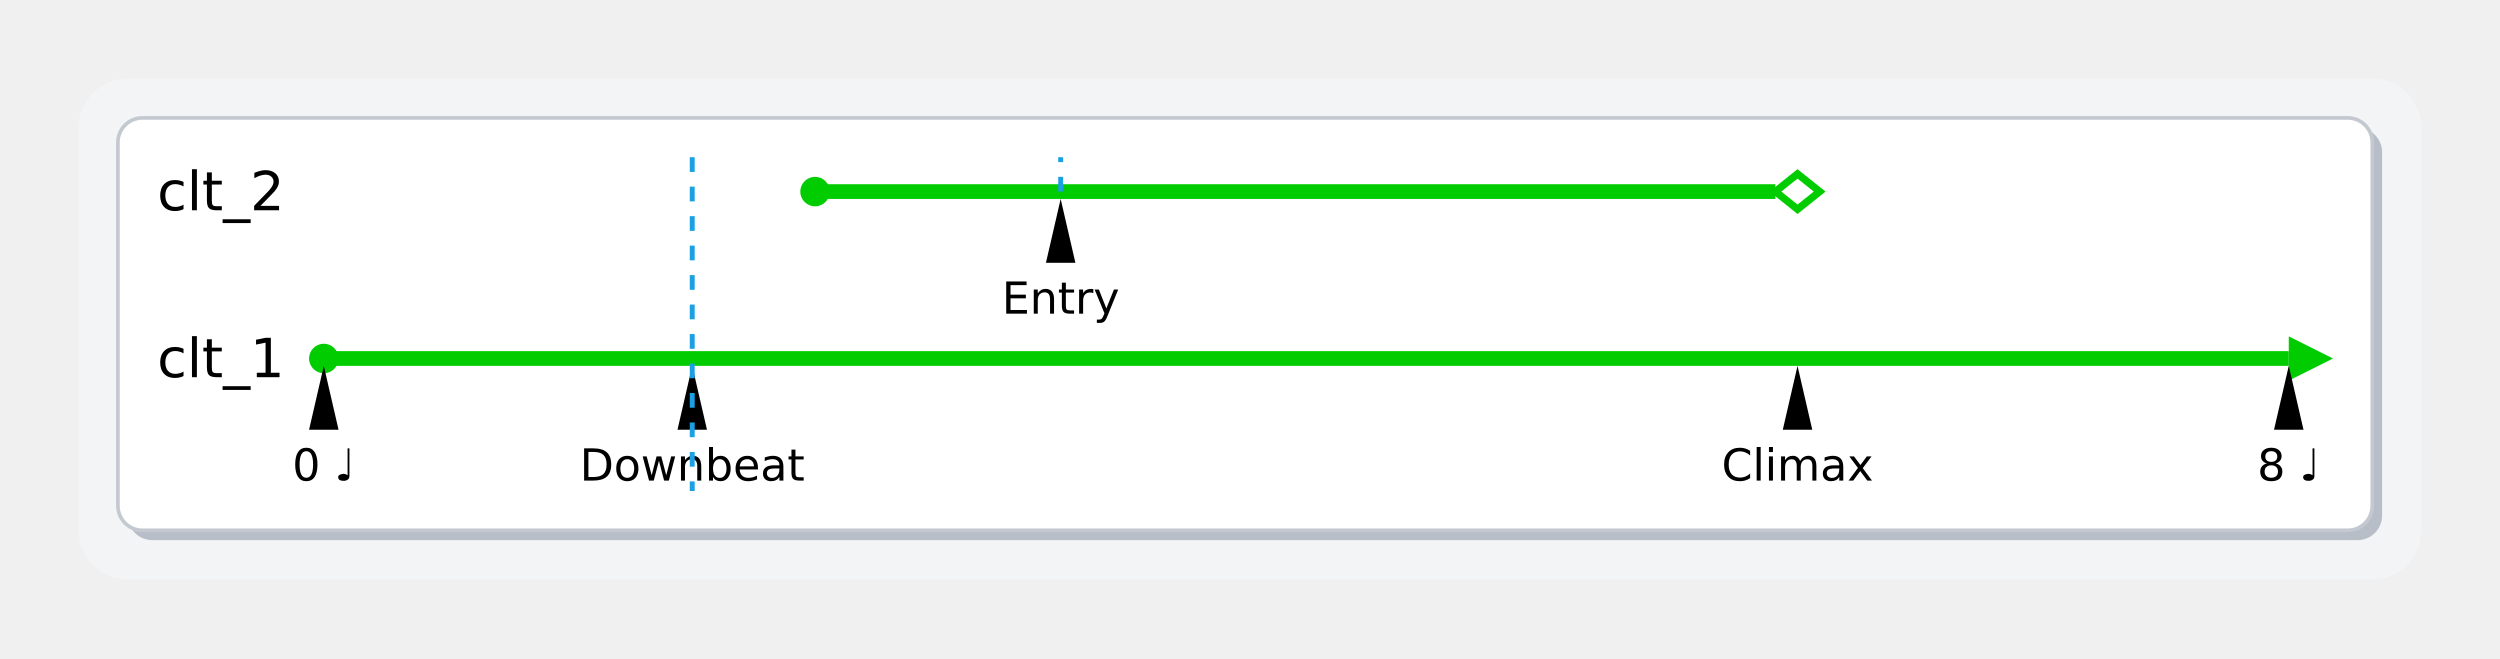
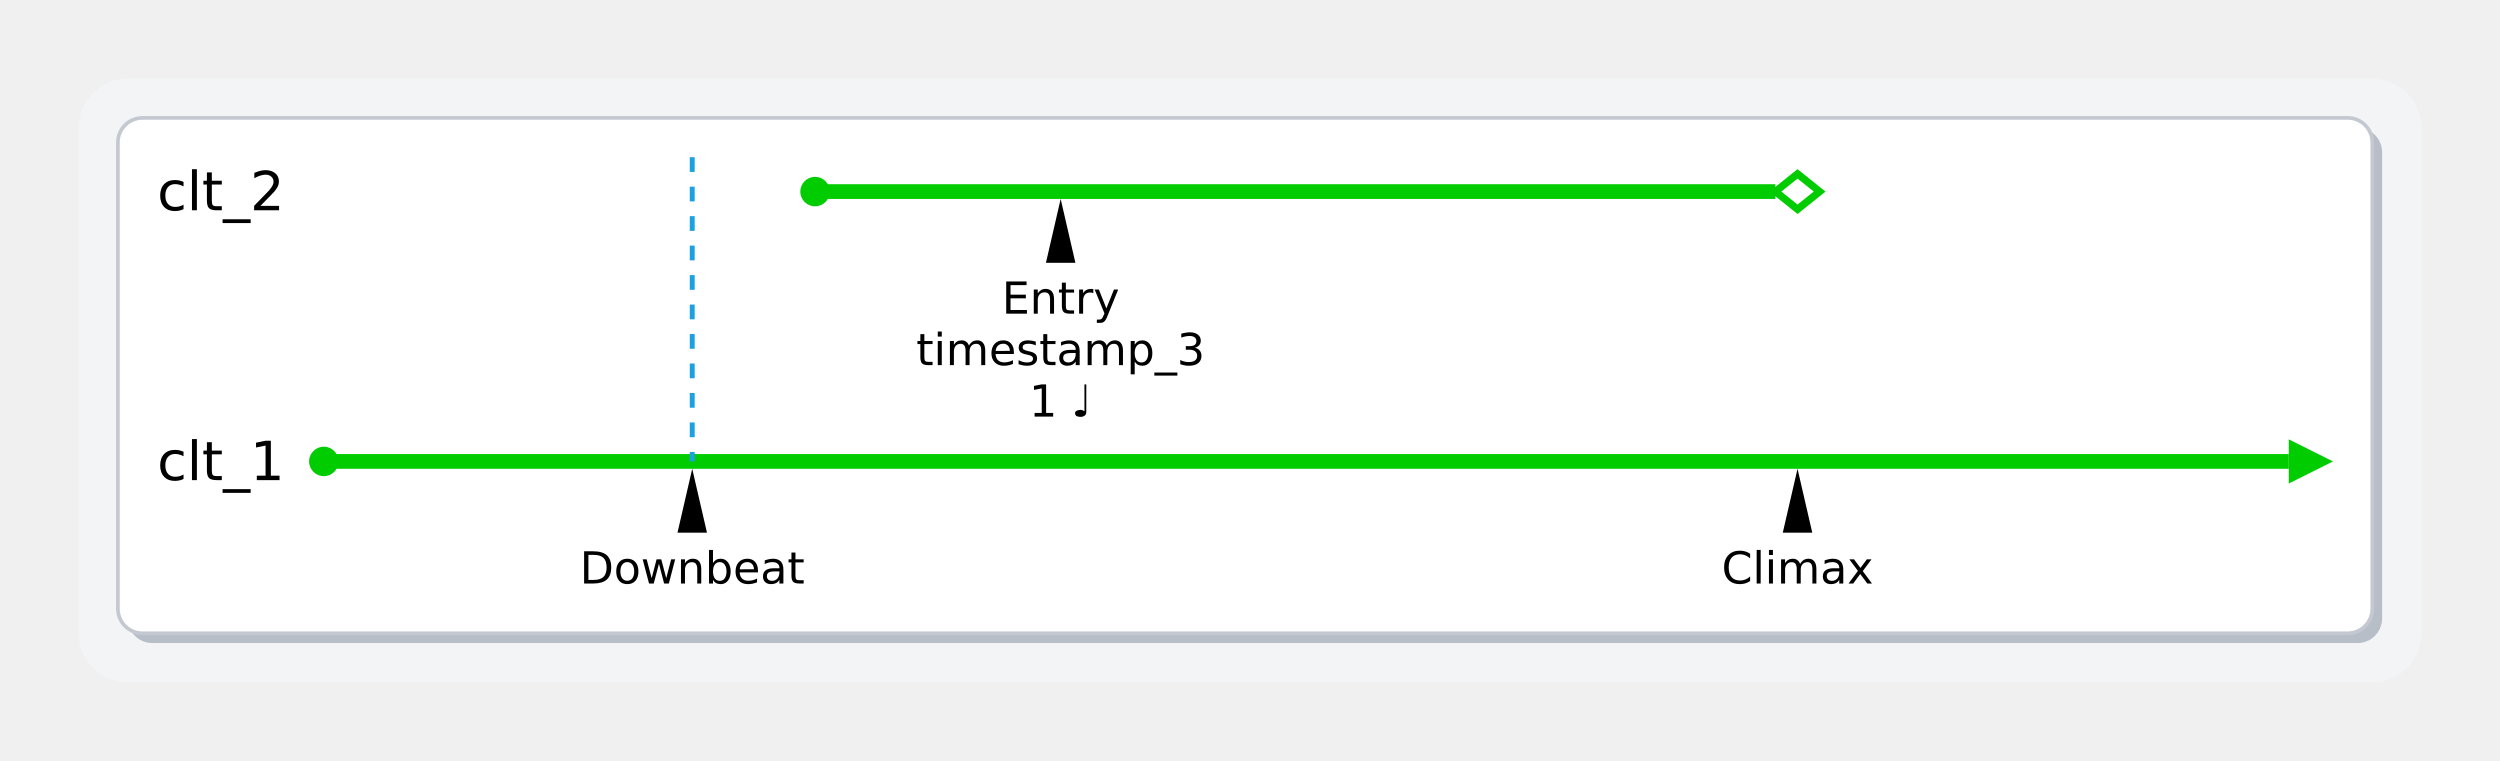
- <svg xmlns="http://www.w3.org/2000/svg" width="508.916" height="133.953" viewBox="0 0 508.916 133.953" font-family="DejaVu Sans" text-rendering="geometricPrecision" style="font-kerning:none;font-variant-ligatures:none">
+ <svg xmlns="http://www.w3.org/2000/svg" width="508.916" height="154.906" viewBox="0 0 508.916 154.906" font-family="DejaVu Sans" text-rendering="geometricPrecision" style="font-kerning:none;font-variant-ligatures:none">
  <g transform="translate(16 16)">
-     <rect x="0" y="0" width="476.916" height="101.953" rx="10" fill="#F3F4F6" />
-     <rect data-id="clt_1" data-part="card" x="10" y="10" width="458.916" height="83.953" rx="5" fill="#B8BEC8" />
-     <rect data-id="clt_1" data-part="card" x="8" y="8" width="458.916" height="83.953" rx="5" fill="#FFFFFF" stroke="#C4C9D1" stroke-width="0.75" />
-     <line data-id="clt_1" x1="49.916" y1="56.977" x2="449.916" y2="56.977" stroke="#00CC00" stroke-width="3" />
-     <circle data-id="clt_1" cx="49.916" cy="56.977" r="3" fill="#00CC00" />
-     <polygon data-id="clt_1" points="458.916,56.977 449.916,52.477 449.916,61.477" fill="#00CC00" />
+     <rect x="0" y="0" width="476.916" height="122.906" rx="10" fill="#F3F4F6" />
+     <rect data-id="clt_1" data-part="card" x="10" y="10" width="458.916" height="104.906" rx="5" fill="#B8BEC8" />
+     <rect data-id="clt_1" data-part="card" x="8" y="8" width="458.916" height="104.906" rx="5" fill="#FFFFFF" stroke="#C4C9D1" stroke-width="0.75" />
+     <line data-id="clt_1" x1="49.916" y1="77.93" x2="449.916" y2="77.93" stroke="#00CC00" stroke-width="3" />
+     <circle data-id="clt_1" cx="49.916" cy="77.93" r="3" fill="#00CC00" />
+     <polygon data-id="clt_1" points="458.916,77.93 449.916,73.43 449.916,82.43" fill="#00CC00" />
    <line data-id="clt_2" x1="149.916" y1="23" x2="345.416" y2="23" stroke="#00CC00" stroke-width="3" />
    <circle data-id="clt_2" cx="149.916" cy="23" r="3" fill="#00CC00" />
    <polygon data-id="clt_2" points="345.416,23 349.916,19.4 354.416,23 349.916,26.6" fill="none" stroke="#00CC00" stroke-width="1.5" />
-     <polygon data-id="clt_1" data-part="start" points="49.916,58.477 46.916,71.477 52.916,71.477" fill="#000000" />
-     <polygon data-id="clt_1" data-part="end" points="449.916,58.477 446.916,71.477 452.916,71.477" fill="#000000" />
-     <polygon data-id="timestamp_1" points="124.915,58.477 121.915,71.477 127.915,71.477" fill="#000000" />
-     <polygon data-id="timestamp_2" points="349.916,58.477 346.916,71.477 352.916,71.477" fill="#000000" />
+     <polygon data-id="timestamp_1" points="124.915,79.43 121.915,92.43 127.915,92.43" fill="#000000" />
+     <polygon data-id="timestamp_2" points="349.916,79.43 346.916,92.43 352.916,92.43" fill="#000000" />
    <polygon data-id="timestamp_3" points="199.916,24.5 196.916,37.5 202.916,37.5" fill="#000000" />
    <text data-id="clt_2" data-part="name" x="16" y="26.808" text-anchor="start" font-size="11" fill="#000000">clt_2</text>
-     <text data-id="clt_1" data-part="name" x="16" y="60.785" text-anchor="start" font-size="11" fill="#000000">clt_1</text>
-     <text data-id="clt_1" data-part="start label" x="49.916" y="81.831" text-anchor="middle" font-size="9" fill="#000000">0 ♩</text>
-     <text data-id="clt_1" data-part="end label" x="449.916" y="81.831" text-anchor="middle" font-size="9" fill="#000000">8 ♩</text>
-     <text data-id="timestamp_1" data-part="label" x="124.915" y="81.831" text-anchor="middle" font-size="9" fill="#000000">Downbeat</text>
-     <text data-id="timestamp_2" data-part="label" x="349.916" y="81.831" text-anchor="middle" font-size="9" fill="#000000">Climax</text>
-     <text data-id="timestamp_3" data-part="label" x="199.916" y="47.854" text-anchor="middle" font-size="9" fill="#000000">Entry</text>
-     <line data-id="timestamp_1" data-part="line" x1="124.915" y1="16" x2="124.915" y2="83.953" stroke="#1BA1E2" stroke-width="1" stroke-dasharray="3 3" />
-     <line data-id="timestamp_3" data-part="line" x1="199.916" y1="23" x2="199.916" y2="16" stroke="#1BA1E2" stroke-width="1" stroke-dasharray="3 3" />
+     <text data-id="clt_1" data-part="name" x="16" y="81.738" text-anchor="start" font-size="11" fill="#000000">clt_1</text>
+     <text data-id="timestamp_1" data-part="name" x="124.915" y="102.784" text-anchor="middle" font-size="9" fill="#000000">Downbeat</text>
+     <text data-id="timestamp_2" data-part="name" x="349.916" y="102.784" text-anchor="middle" font-size="9" fill="#000000">Climax</text>
+     <text data-id="timestamp_3" data-part="name" x="199.916" y="47.854" text-anchor="middle" font-size="9" fill="#000000">Entry</text>
+     <text data-id="timestamp_3" data-part="id" x="199.916" y="58.331" text-anchor="middle" font-size="9" fill="#000000">timestamp_3</text>
+     <text data-id="timestamp_3" data-part="coordinate" x="199.916" y="68.807" text-anchor="middle" font-size="9" fill="#000000">1 ♩</text>
+     <line data-id="timestamp_1" data-part="line" x1="124.915" y1="16" x2="124.915" y2="77.93" stroke="#1BA1E2" stroke-width="1" stroke-dasharray="3 3" />
  </g>
</svg>
